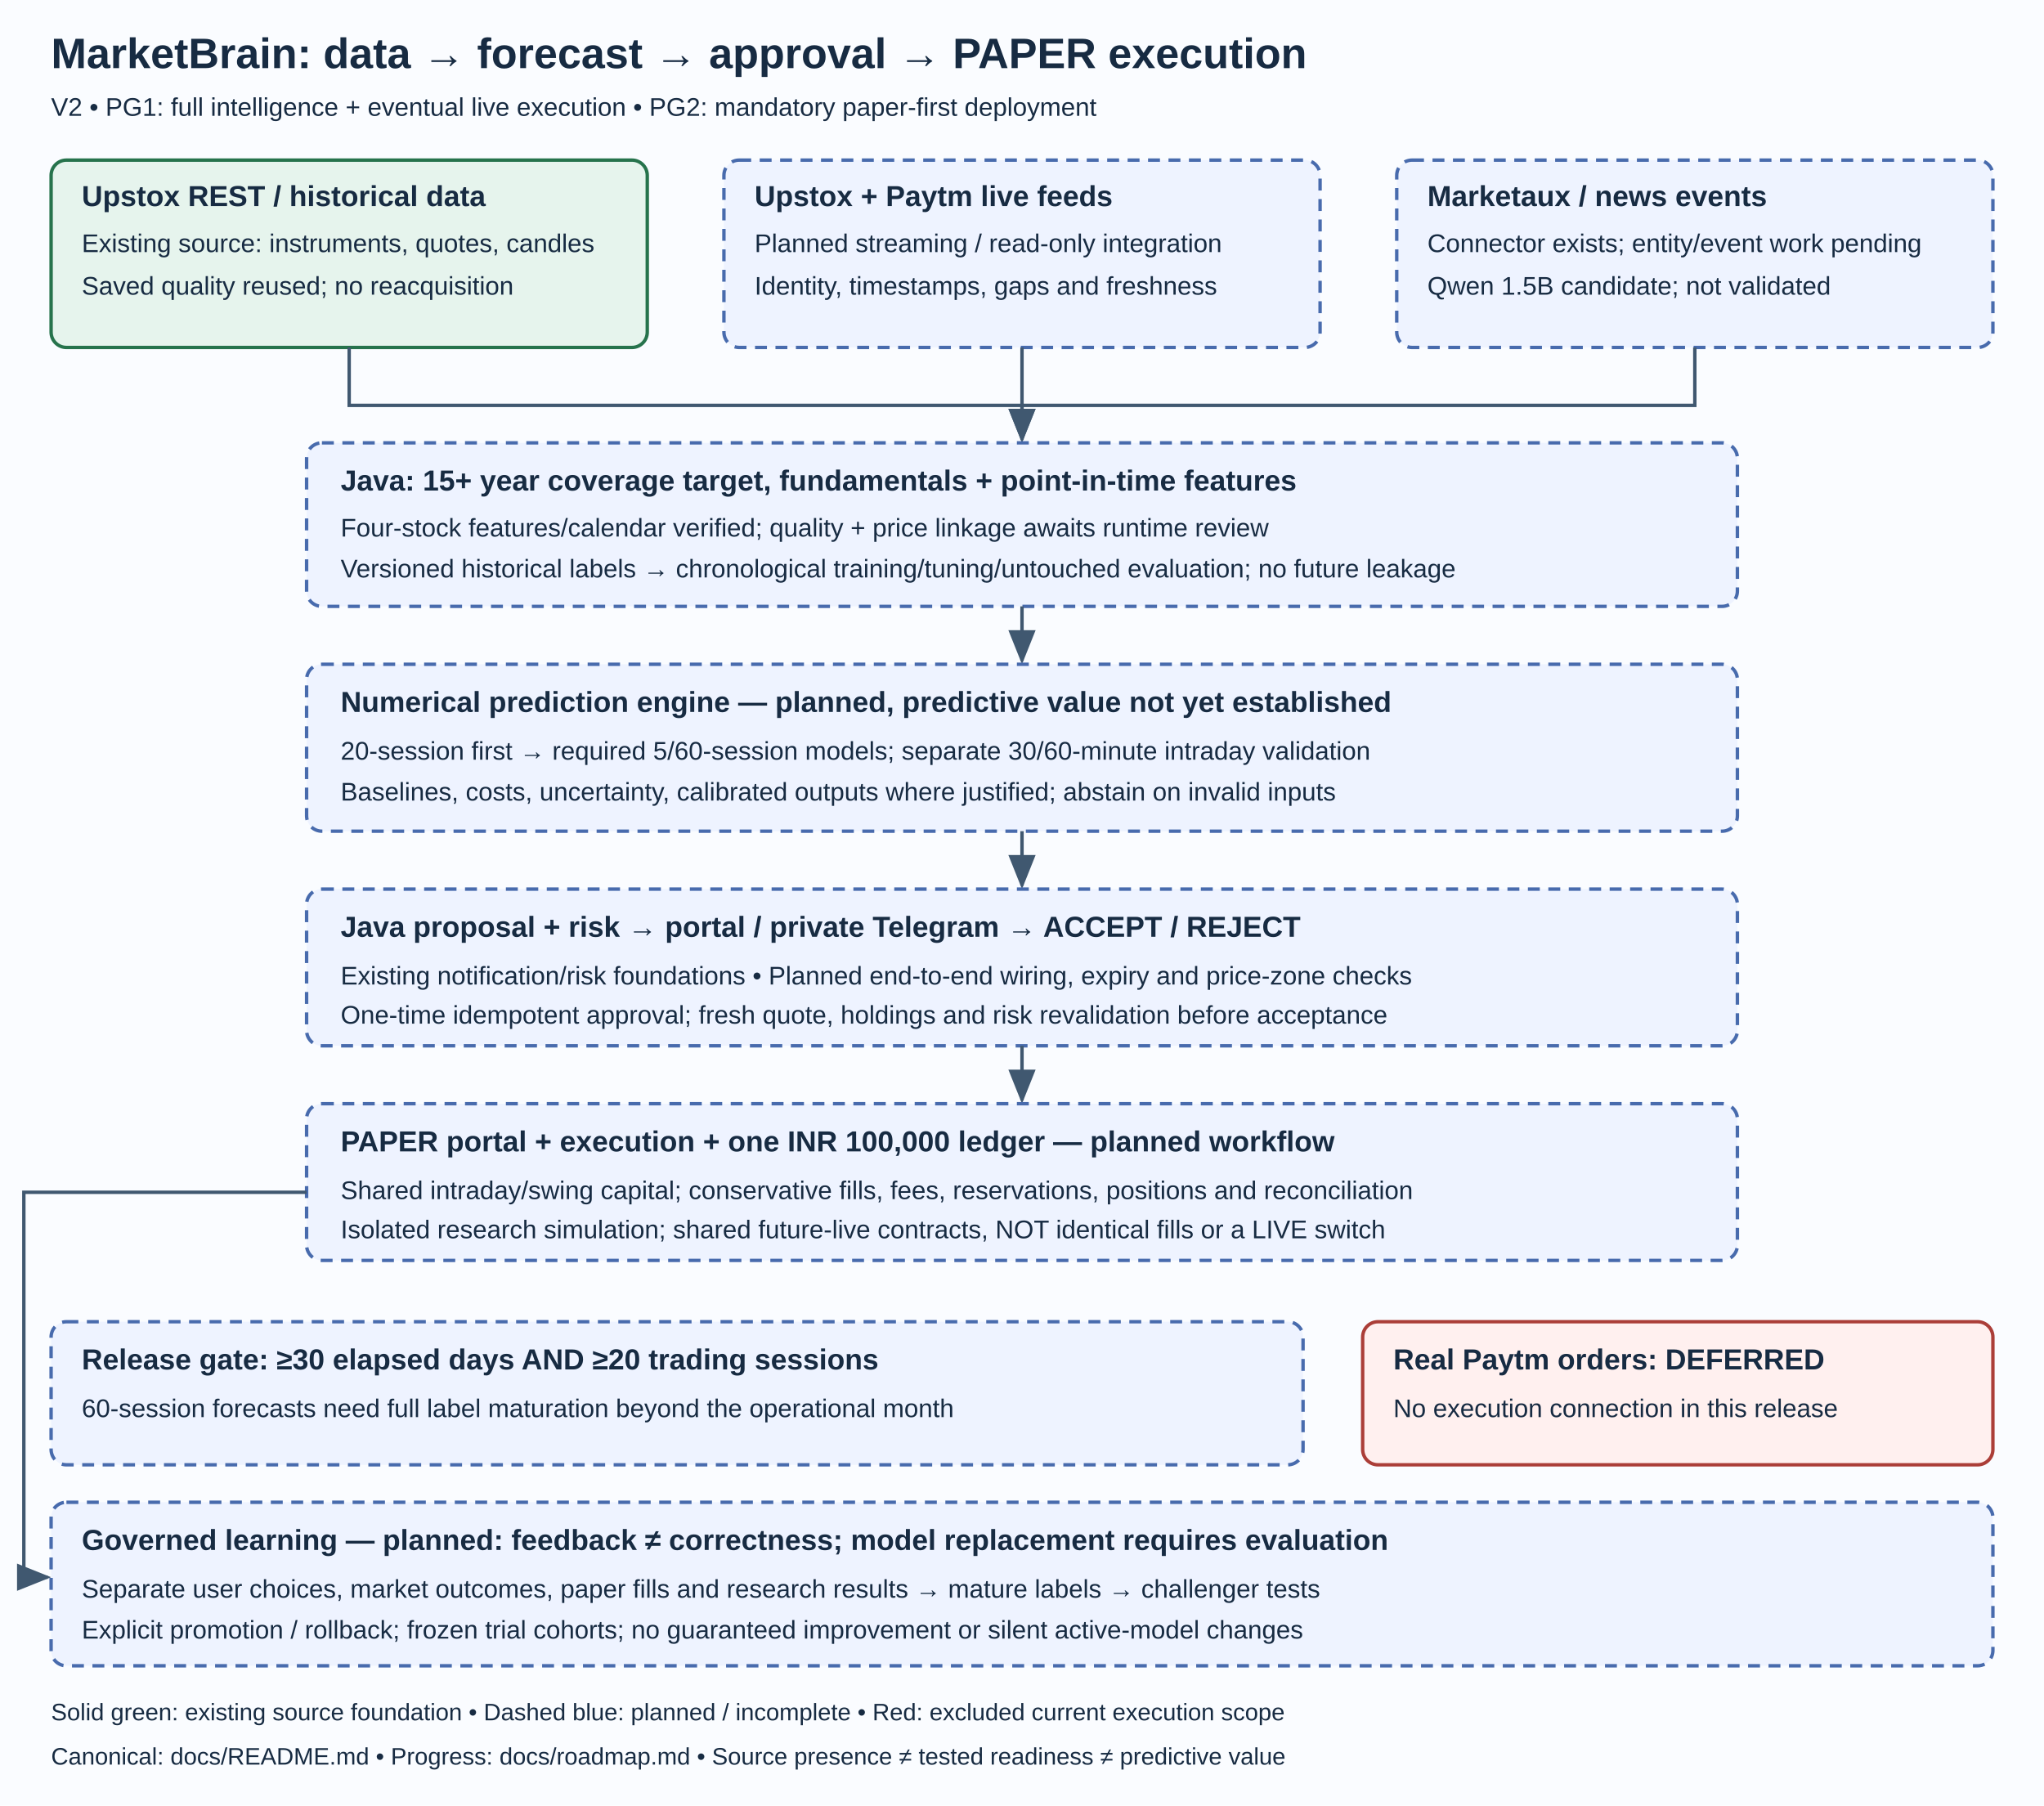
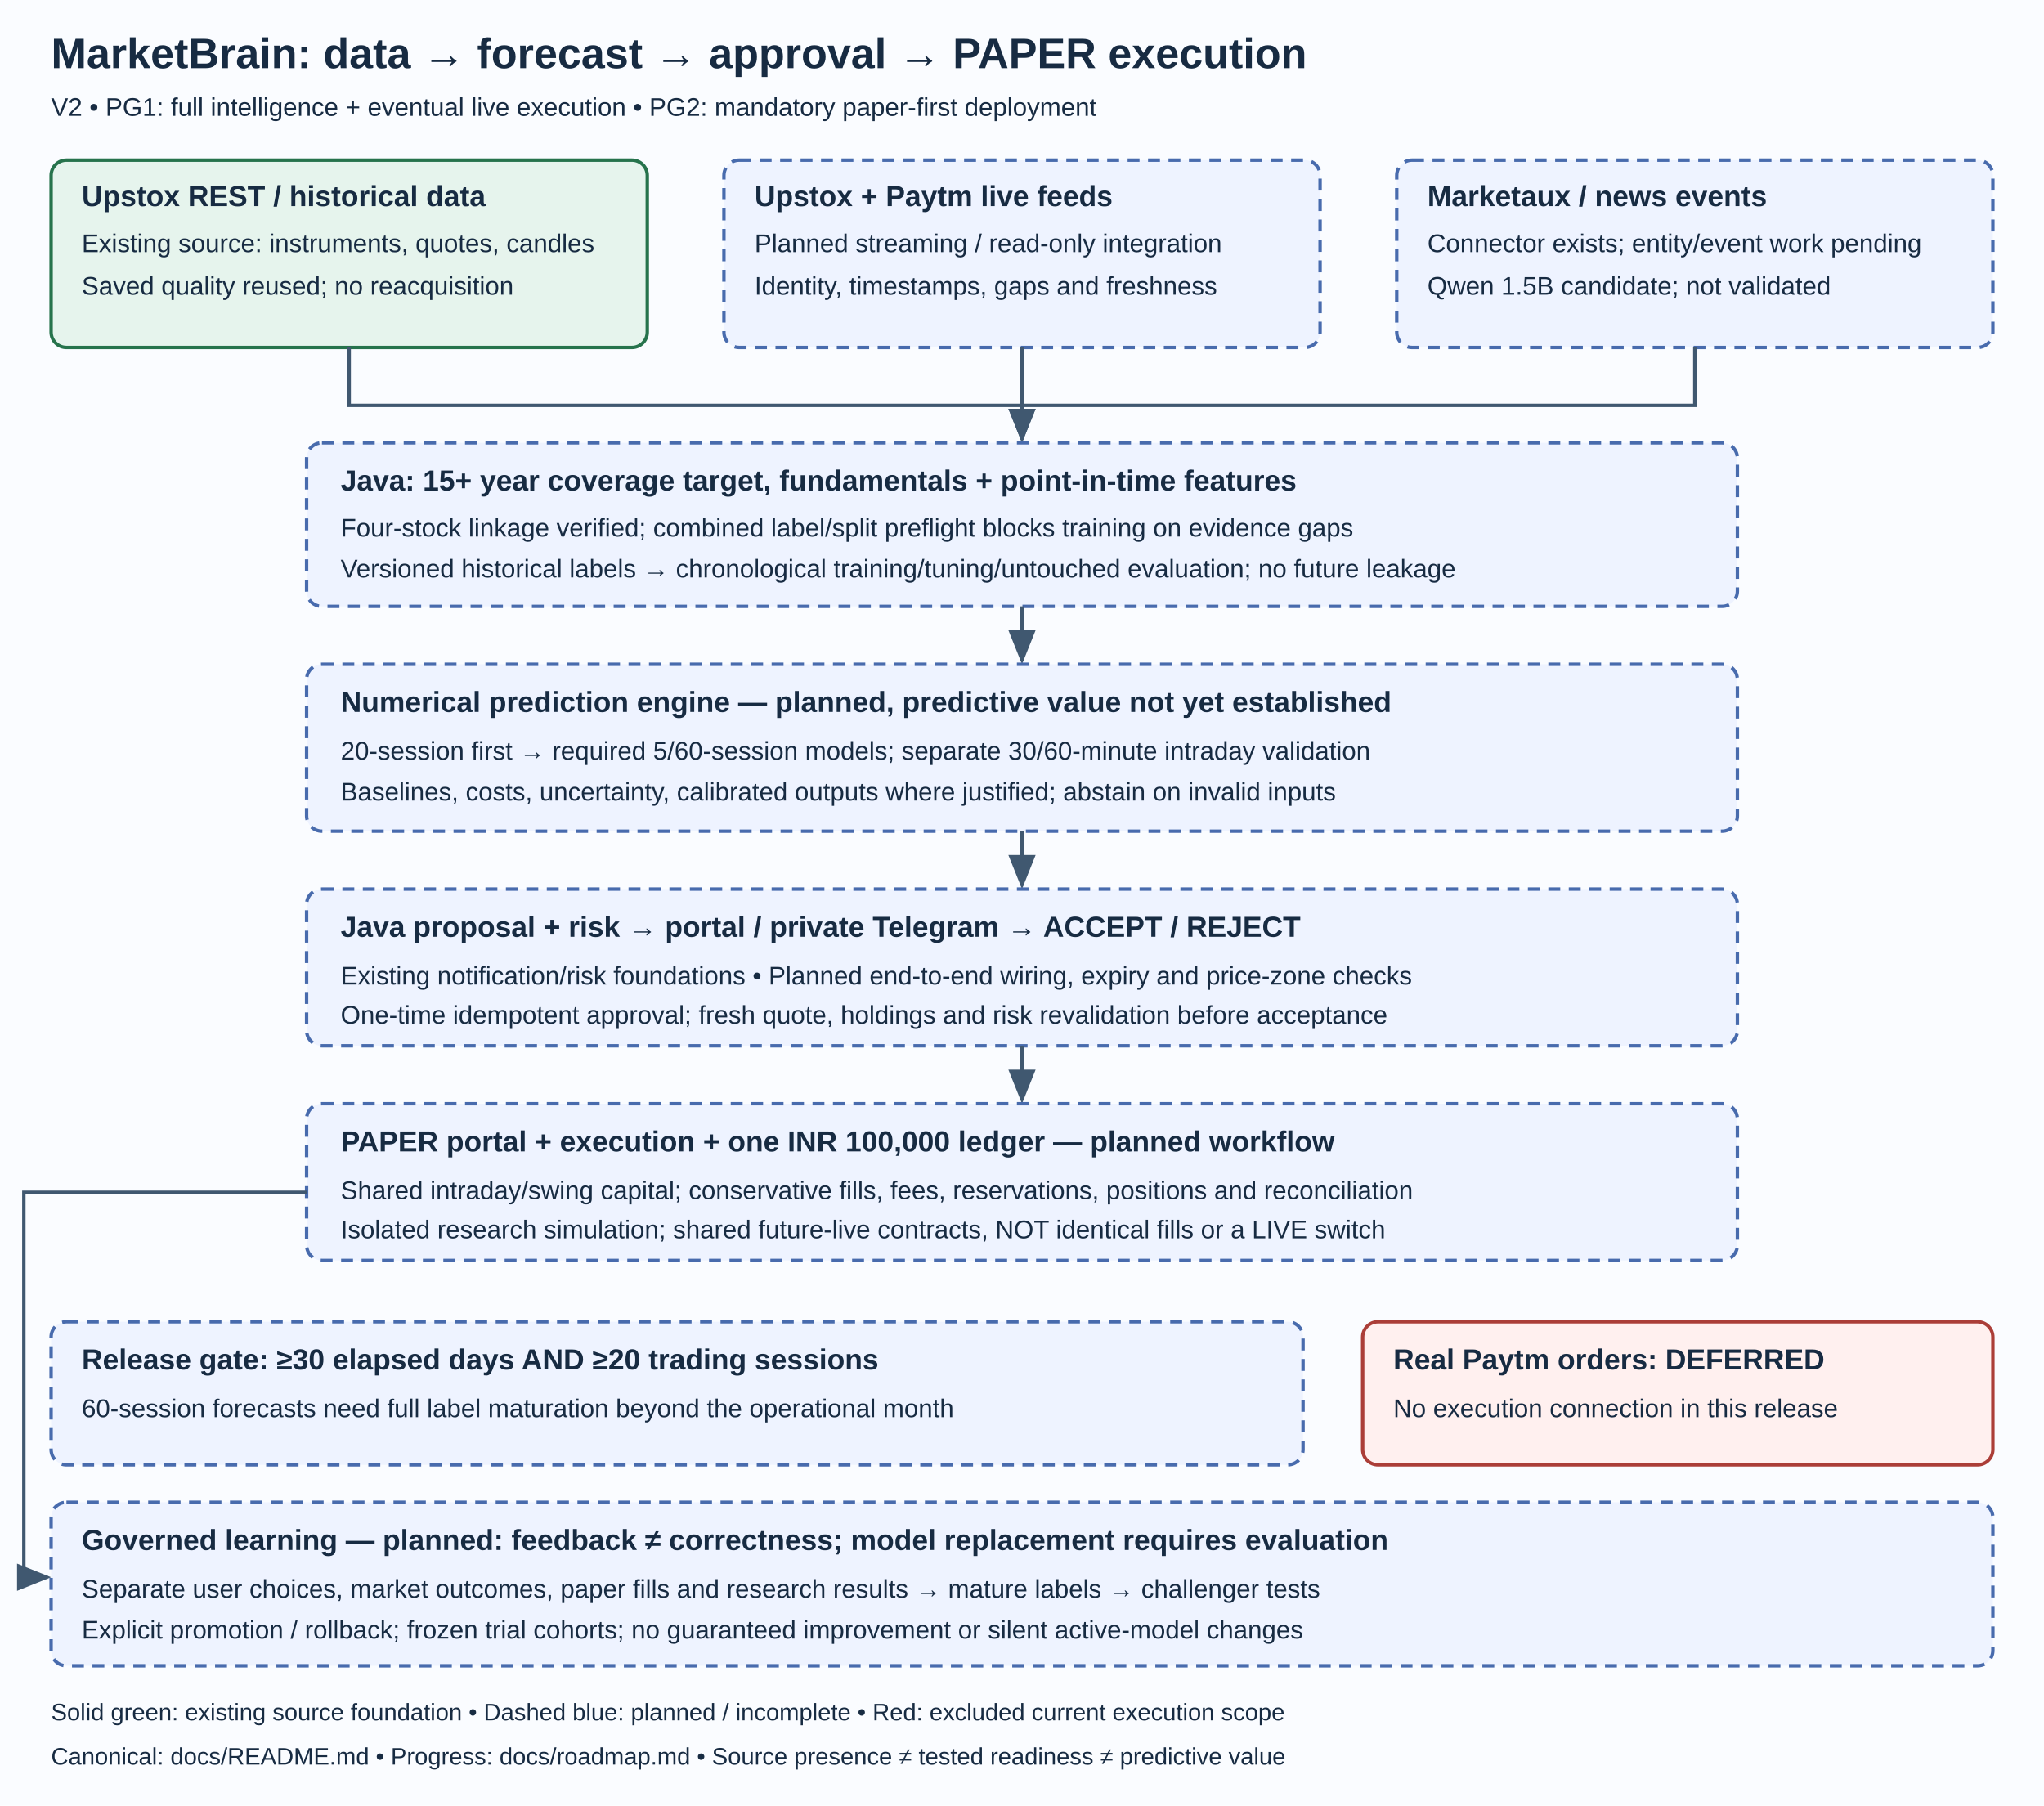
<svg xmlns="http://www.w3.org/2000/svg" width="1200" height="1060" viewBox="0 0 1200 1060" role="img" aria-labelledby="title desc">
  <defs>
    <marker id="arrow" markerWidth="10" markerHeight="8" refX="9" refY="4" orient="auto">
      <path d="M0,0 L10,4 L0,8 Z" fill="#405870" />
    </marker>
    <style>
      text { font-family: Arial, sans-serif; fill: #172b42; }
      .heading { font-size: 25px; font-weight: bold; }
      .label { font-size: 17px; font-weight: bold; }
      .body { font-size: 15px; }
      .small { font-size: 14px; }
      .existing { fill: #e6f4ed; stroke: #26734c; stroke-width: 2; }
      .planned { fill: #eef3ff; stroke: #486bad; stroke-width: 2; stroke-dasharray: 7 5; }
      .blocked { fill: #fff0ef; stroke: #ab3e38; stroke-width: 2; }
      .line { fill: none; stroke: #405870; stroke-width: 2; marker-end: url(#arrow); }
    </style>
  </defs>
  <rect width="1200" height="1060" fill="#fafcff" />
  <text x="30" y="40" class="heading">MarketBrain: data → forecast → approval → PAPER execution</text>
  <text x="30" y="68" class="body">V2 • PG1: full intelligence + eventual live execution • PG2: mandatory paper-first deployment</text>
  <rect x="30" y="94" width="350" height="110" rx="9" class="existing" />
  <text x="48" y="121" class="label">Upstox REST / historical data</text>
  <text x="48" y="148" class="body">Existing source: instruments, quotes, candles</text>
  <text x="48" y="173" class="body">Saved quality reused; no reacquisition</text>
  <rect x="425" y="94" width="350" height="110" rx="9" class="planned" />
  <text x="443" y="121" class="label">Upstox + Paytm live feeds</text>
  <text x="443" y="148" class="body">Planned streaming / read-only integration</text>
  <text x="443" y="173" class="body">Identity, timestamps, gaps and freshness</text>
  <rect x="820" y="94" width="350" height="110" rx="9" class="planned" />
  <text x="838" y="121" class="label">Marketaux / news events</text>
  <text x="838" y="148" class="body">Connector exists; entity/event work pending</text>
  <text x="838" y="173" class="body">Qwen 1.5B candidate; not validated</text>
  <path d="M205 204 V238 H600 V258" class="line" />
  <path d="M600 204 V258" class="line" />
  <path d="M995 204 V238 H600" fill="none" stroke="#405870" stroke-width="2" />
  <rect x="180" y="260" width="840" height="96" rx="9" class="planned" />
  <text x="200" y="288" class="label">Java: 15+ year coverage target, fundamentals + point-in-time features</text>
-   <text x="200" y="315" class="body">Four-stock features/calendar verified; quality + price linkage awaits runtime review</text>
+   <text x="200" y="315" class="body">Four-stock linkage verified; combined label/split preflight blocks training on evidence gaps</text>
  <text x="200" y="339" class="body">Versioned historical labels → chronological training/tuning/untouched evaluation; no future leakage</text>
  <path d="M600 356 V388" class="line" />
  <rect x="180" y="390" width="840" height="98" rx="9" class="planned" />
  <text x="200" y="418" class="label">Numerical prediction engine — planned, predictive value not yet established</text>
  <text x="200" y="446" class="body">20-session first → required 5/60-session models; separate 30/60-minute intraday validation</text>
  <text x="200" y="470" class="body">Baselines, costs, uncertainty, calibrated outputs where justified; abstain on invalid inputs</text>
  <path d="M600 488 V520" class="line" />
  <rect x="180" y="522" width="840" height="92" rx="9" class="planned" />
  <text x="200" y="550" class="label">Java proposal + risk → portal / private Telegram → ACCEPT / REJECT</text>
  <text x="200" y="578" class="body">Existing notification/risk foundations • Planned end-to-end wiring, expiry and price-zone checks</text>
  <text x="200" y="601" class="body">One-time idempotent approval; fresh quote, holdings and risk revalidation before acceptance</text>
  <path d="M600 614 V646" class="line" />
  <rect x="180" y="648" width="840" height="92" rx="9" class="planned" />
  <text x="200" y="676" class="label">PAPER portal + execution + one INR 100,000 ledger — planned workflow</text>
  <text x="200" y="704" class="body">Shared intraday/swing capital; conservative fills, fees, reservations, positions and reconciliation</text>
  <text x="200" y="727" class="body">Isolated research simulation; shared future-live contracts, NOT identical fills or a LIVE switch</text>
  <rect x="30" y="776" width="735" height="84" rx="9" class="planned" />
  <text x="48" y="804" class="label">Release gate: ≥30 elapsed days AND ≥20 trading sessions</text>
  <text x="48" y="832" class="body">60-session forecasts need full label maturation beyond the operational month</text>
  <rect x="800" y="776" width="370" height="84" rx="9" class="blocked" />
  <text x="818" y="804" class="label">Real Paytm orders: DEFERRED</text>
  <text x="818" y="832" class="body">No execution connection in this release</text>
  <path d="M180 700 H14 V926 H28" class="line" />
  <rect x="30" y="882" width="1140" height="96" rx="9" class="planned" />
  <text x="48" y="910" class="label">Governed learning — planned: feedback ≠ correctness; model replacement requires evaluation</text>
  <text x="48" y="938" class="body">Separate user choices, market outcomes, paper fills and research results → mature labels → challenger tests</text>
  <text x="48" y="962" class="body">Explicit promotion / rollback; frozen trial cohorts; no guaranteed improvement or silent active-model changes</text>
  <text x="30" y="1010" class="small">Solid green: existing source foundation • Dashed blue: planned / incomplete • Red: excluded current execution scope</text>
  <text x="30" y="1036" class="small">Canonical: docs/README.md • Progress: docs/roadmap.md • Source presence ≠ tested readiness ≠ predictive value</text>
</svg>
